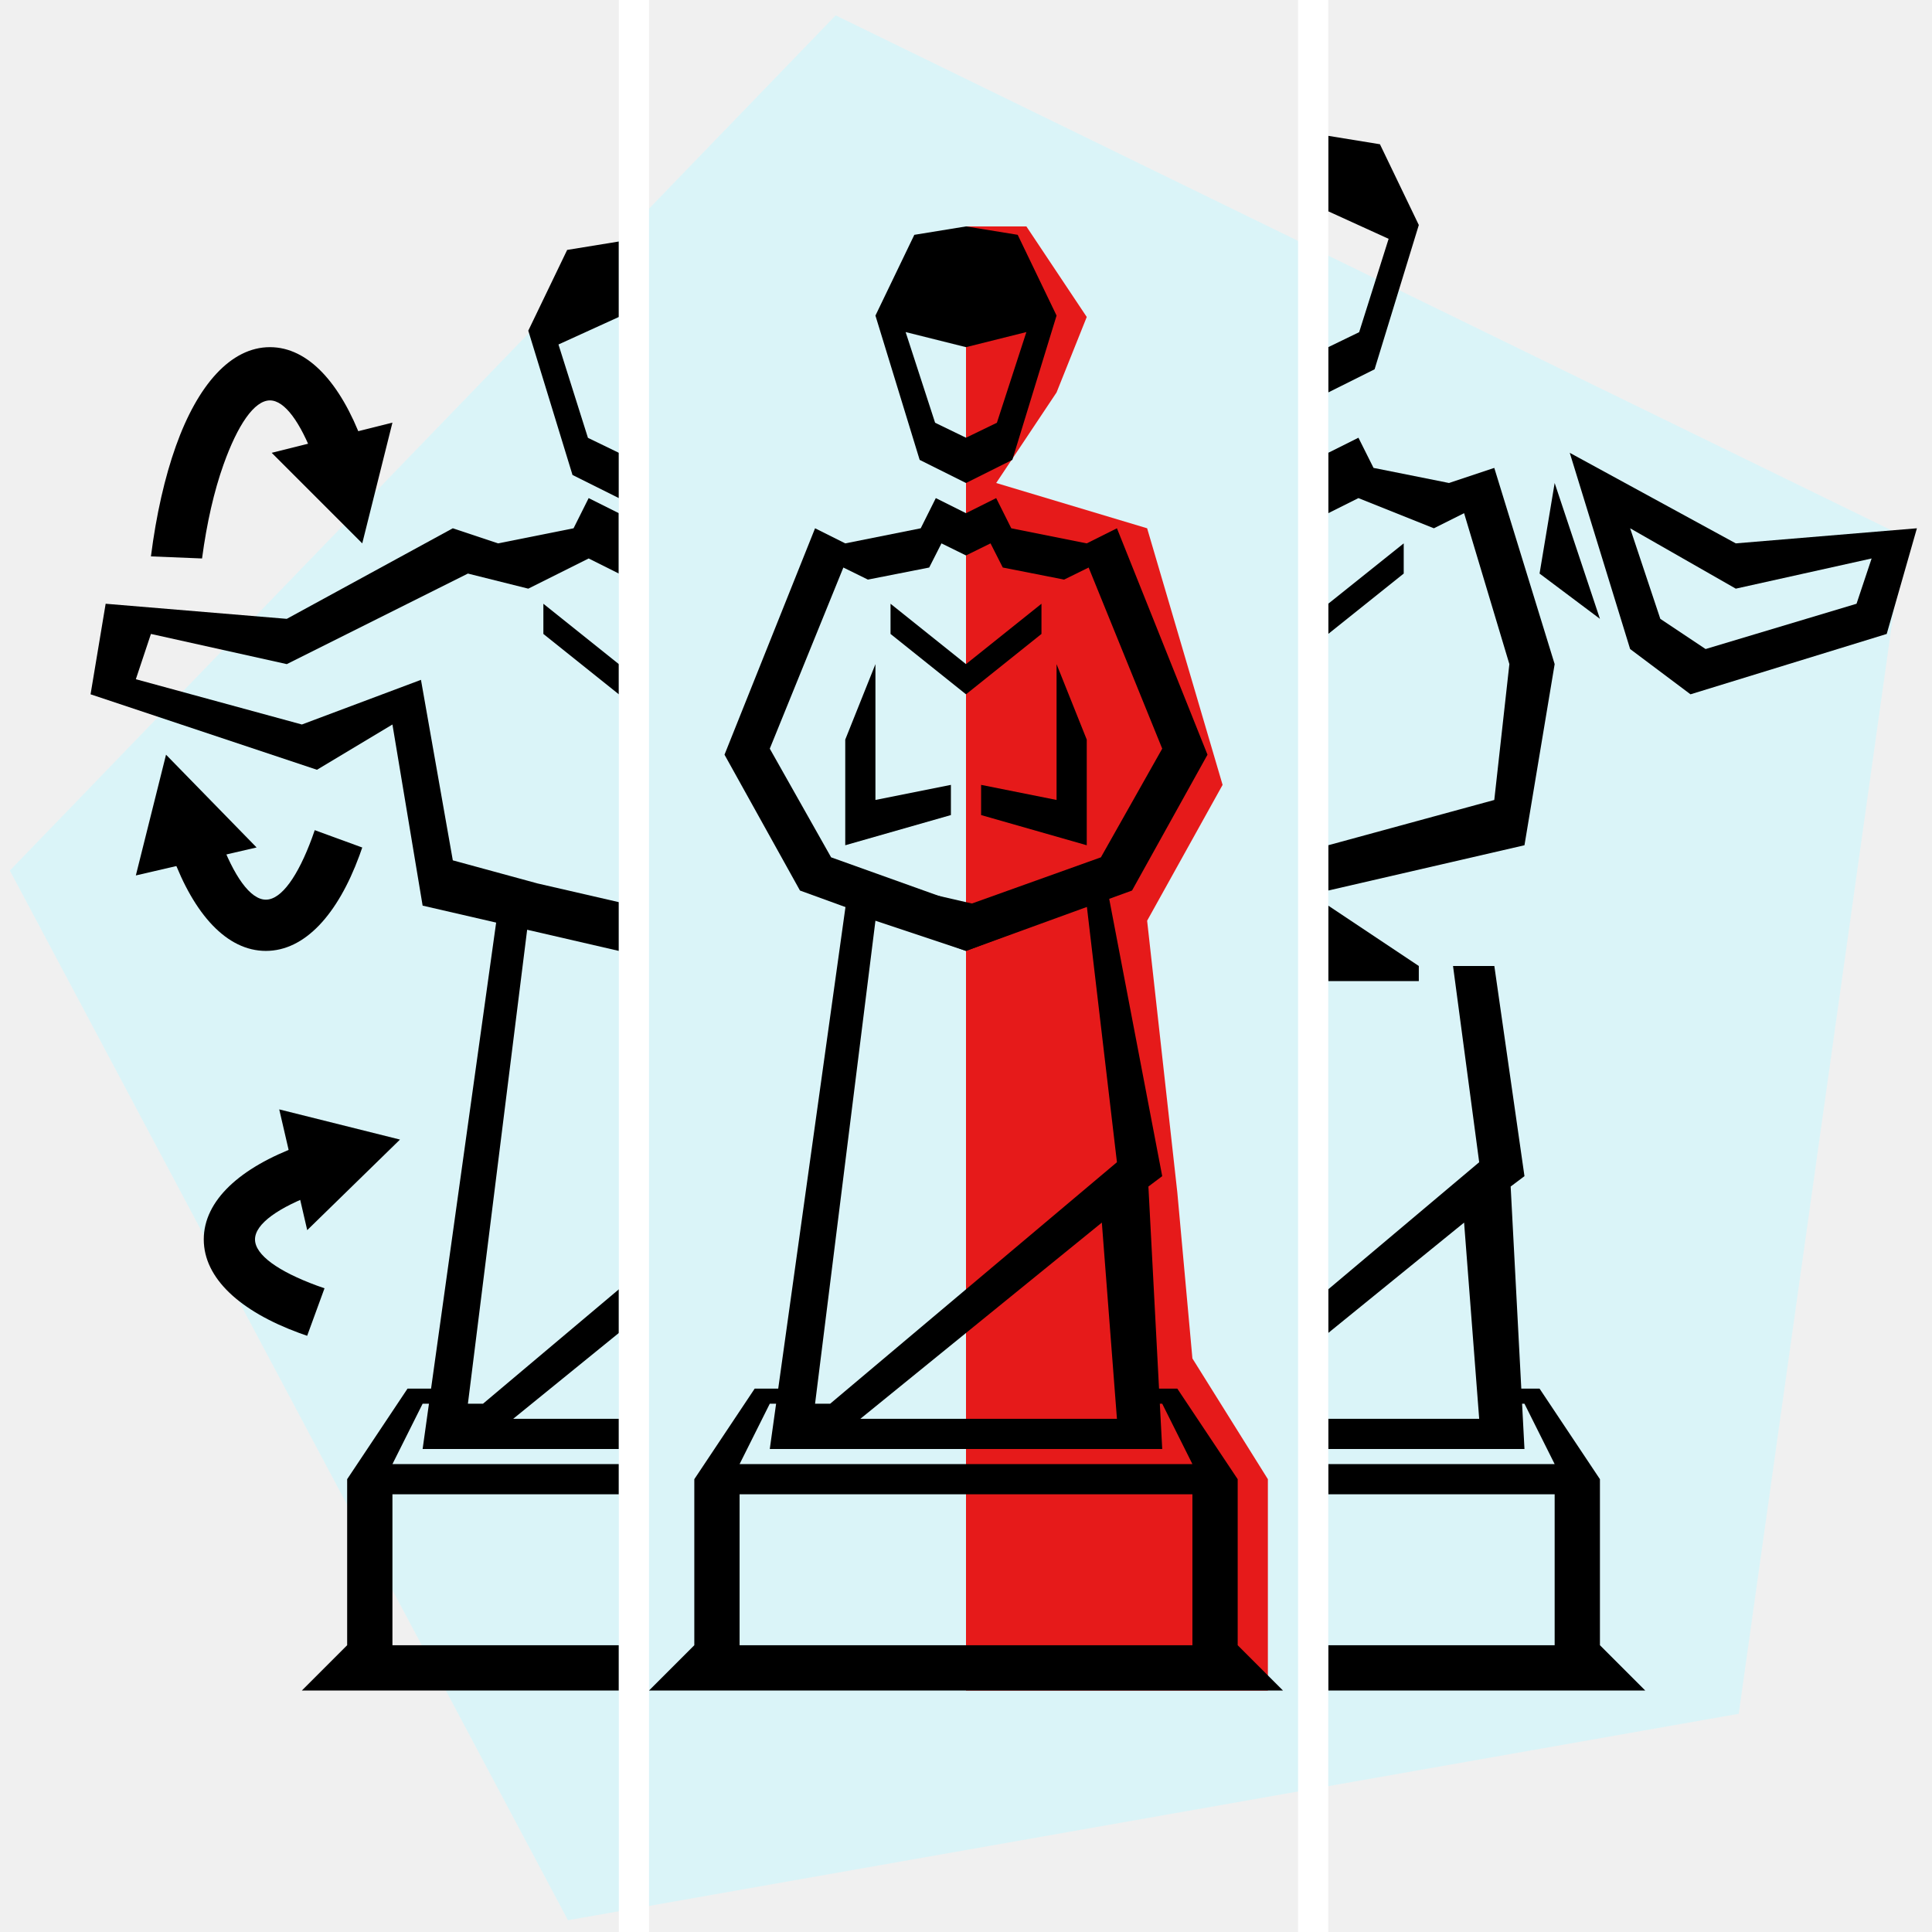
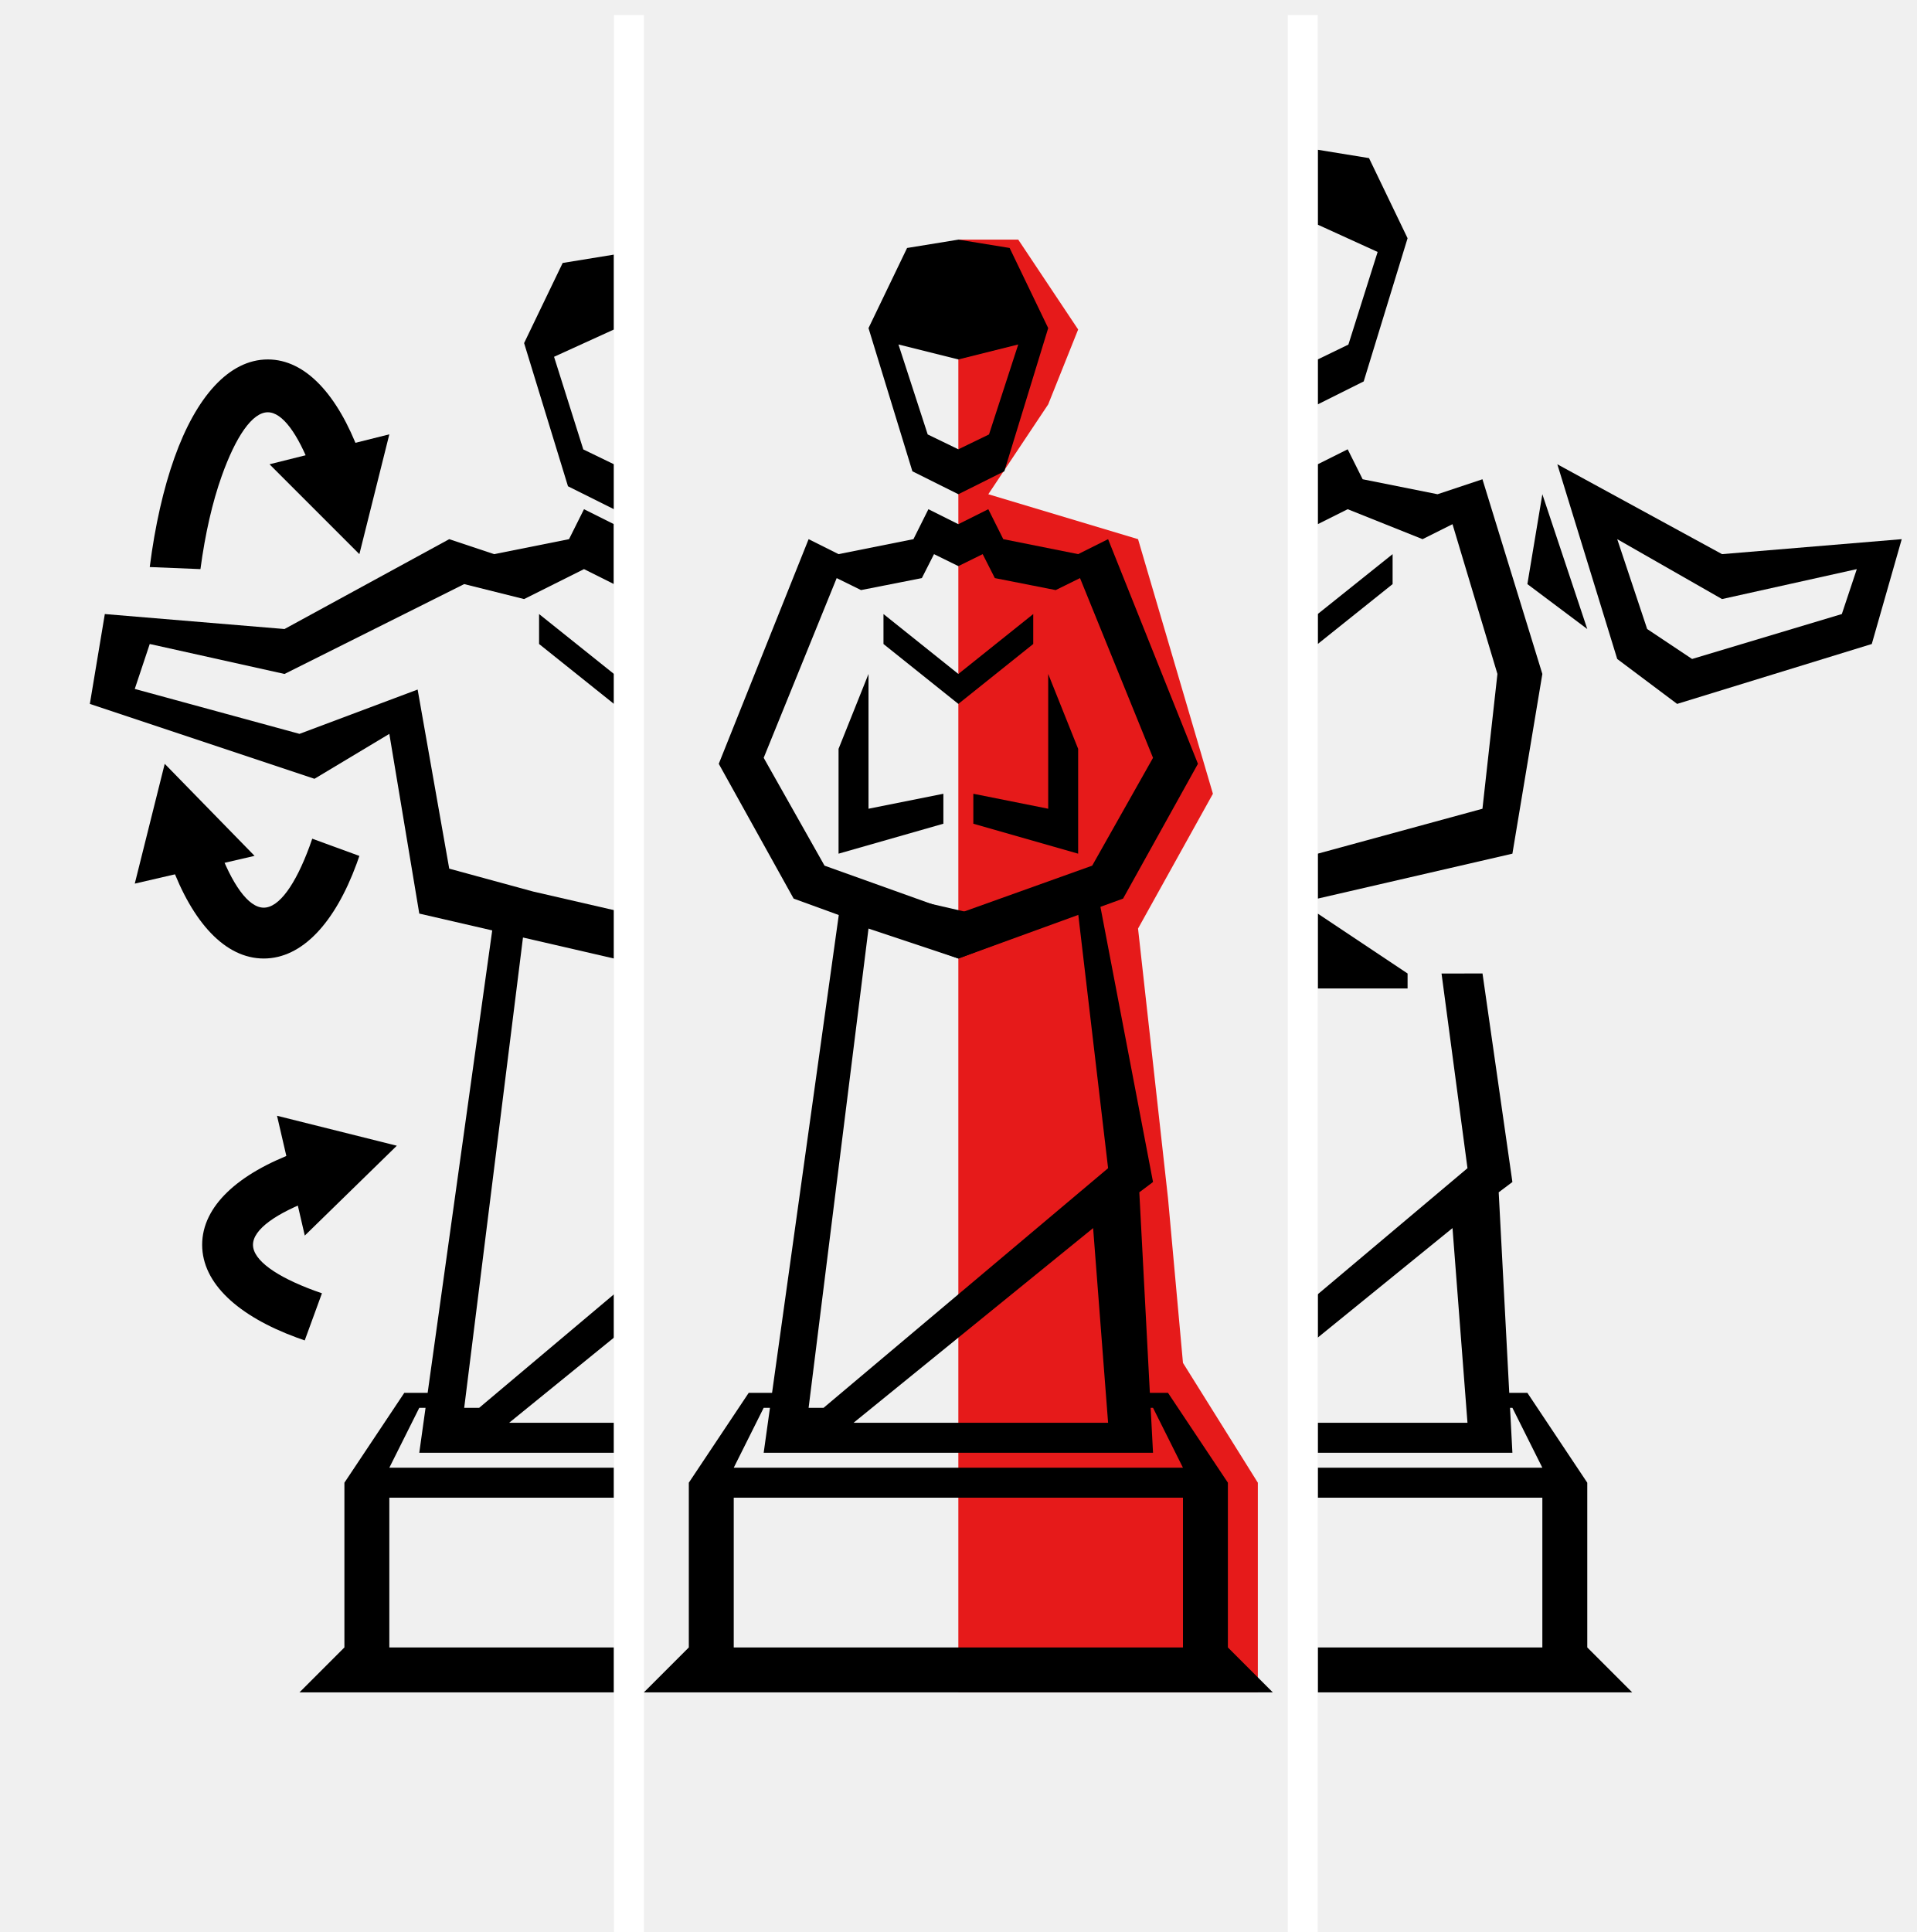
- <svg xmlns="http://www.w3.org/2000/svg" xmlns:xlink="http://www.w3.org/1999/xlink" width="128" height="128" viewBox="0 0 128 128">
+ <svg xmlns="http://www.w3.org/2000/svg" xmlns:xlink="http://www.w3.org/1999/xlink" width="128" height="129" viewBox="0 0 128 129">
  <defs>
-     <path id="prefix__a" d="M0.5 0H41.5V128H0.5z" />
-     <path id="prefix__c" d="M0 0H40V128H0z" />
+     <path id="r0e7vd4pya" d="M0.5 0H41.5V128H0.5z" />
+     <path id="zh7fsymwuc" d="M0 0H40V128H0z" />
  </defs>
  <g fill="none" fill-rule="evenodd">
-     <path fill="#D3F6FB" d="M91 24L154.721 70.296 130.382 145.204 51.618 145.204 27.279 70.296z" opacity=".75" transform="translate(-24 -24) rotate(62 91 91)" />
-     <g transform="translate(-24 -24) translate(23.5 24)">
-       <mask id="prefix__b" fill="#fff">
-         <use xlink:href="#prefix__a" />
+     <g transform="translate(-1 1) translate(.5)">
+       <mask id="cxv4q0cj2b" fill="#fff">
+         <use xlink:href="#r0e7vd4pya" />
      </mask>
-       <path fill="#000" d="M39.5 33l2 1v4l-2-1-4 2-4-1-12 6-9-2-1 3 11 3 7.89-2.959L30.5 57l5.607 1.529L42.5 60l8-3 4 20.923-.915.688L54.289 92H55.5l4 6v11l3 3h-42l3-3V98l4-6h1.559l4.312-30.876L28.5 60l-2-12-5 3-15-5 1-6 12 1 11-6 3 1 5-1 1-2zm17 66h-30v10h30V99zm-27.581-6H28.5l-2 4h30l-2-4h-.158l.158 3h-26l.419-3zM50.5 81l-16 13h17l-1-13zm-1-21l-8 3-6.075-1.402L31.5 93h1l19-16-2-17zm-3-20v2l-5 4-5-4v-2l5 4 5-4zm-4.997-24l3.422.557 2.575 5.35-2.93 9.56L41.5 33l-3.07-1.532-2.93-9.56 2.576-5.35L41.503 16zm-.003 5l-4 1.823 1.953 6.185L41.5 30l2.047-.992 1.953-6.185-4-1.823zM18.5 30L24.5 36 26.5 28z" mask="url(#prefix__b)" />
-       <path fill="#000" d="M18.385 26.528c-1.04 0-2.141 1.628-3.079 4.26-.618 1.733-1.105 3.845-1.42 6.212l-3.386-.138c.35-2.762.919-5.25 1.65-7.3C13.594 25.508 15.787 23 18.385 23c2.526 0 4.67 2.374 6.115 6.236-.945.336-2.28.802-3.207 1.092-.899-2.36-1.93-3.8-2.908-3.8zm2.789 28.979c.06-.166.12-.335.178-.507l3.148 1.15c-.062.181-.125.36-.19.537-1.435 3.9-3.615 6.313-6.196 6.313-2.581 0-4.76-2.413-6.196-6.313-.146-.397-.286-.81-.418-1.24.352.085.654.111.837.051.744-.244 1.765.064 2.08.064.083 0 .3-.092.575-.228l.063.173c.931 2.532 2.025 4.098 3.06 4.098 1.033 0 2.127-1.566 3.059-4.098z" mask="url(#prefix__b)" />
-       <path fill="#000" d="M17.5 56.146L11.5 50 9.5 58z" mask="url(#prefix__b)" />
-       <g fill="#000" mask="url(#prefix__b)">
+       <path fill="#000" d="M39.5 33l2 1v4l-2-1-4 2-4-1-12 6-9-2-1 3 11 3 7.89-2.959L30.5 57l5.607 1.529L42.5 60l8-3 4 20.923-.915.688L54.289 92H55.5l4 6v11l3 3h-42l3-3V98l4-6h1.559l4.312-30.876L28.5 60l-2-12-5 3-15-5 1-6 12 1 11-6 3 1 5-1 1-2zm17 66h-30v10h30V99zm-27.581-6H28.5l-2 4h30l-2-4h-.158l.158 3h-26l.419-3zM50.5 81l-16 13h17l-1-13zm-1-21l-8 3-6.075-1.402L31.5 93h1l19-16-2-17zm-3-20v2l-5 4-5-4v-2l5 4 5-4zm-4.997-24l3.422.557 2.575 5.35-2.93 9.56L41.5 33l-3.07-1.532-2.93-9.56 2.576-5.35L41.503 16zm-.003 5l-4 1.823 1.953 6.185L41.5 30l2.047-.992 1.953-6.185-4-1.823zM18.5 30L24.5 36 26.5 28z" mask="url(#cxv4q0cj2b)" />
+       <path fill="#000" d="M18.385 26.528c-1.04 0-2.141 1.628-3.079 4.26-.618 1.733-1.105 3.845-1.42 6.212l-3.386-.138c.35-2.762.919-5.25 1.65-7.3C13.594 25.508 15.787 23 18.385 23c2.526 0 4.67 2.374 6.115 6.236-.945.336-2.28.802-3.207 1.092-.899-2.36-1.93-3.8-2.908-3.8zm2.789 28.979c.06-.166.12-.335.178-.507l3.148 1.15c-.062.181-.125.36-.19.537-1.435 3.9-3.615 6.313-6.196 6.313-2.581 0-4.76-2.413-6.196-6.313-.146-.397-.286-.81-.418-1.24.352.085.654.111.837.051.744-.244 1.765.064 2.08.064.083 0 .3-.092.575-.228l.063.173c.931 2.532 2.025 4.098 3.06 4.098 1.033 0 2.127-1.566 3.059-4.098z" mask="url(#cxv4q0cj2b)" />
+       <path fill="#000" d="M17.5 56.146L11.5 50 9.5 58z" mask="url(#cxv4q0cj2b)" />
+       <g fill="#000" mask="url(#cxv4q0cj2b)">
        <g>
          <path d="M11.674 5.507c.06-.166.12-.335.178-.507L15 6.15c-.062.181-.125.36-.19.537C13.375 10.587 11.195 13 8.614 13c-2.581 0-4.76-2.413-6.196-6.313-.146-.397-.286-.81-.418-1.24.352.085.654.111.837.051.744-.244 1.765.064 2.08.064.083 0 .3-.092.575-.228l.063.173c.931 2.532 2.025 4.098 3.06 4.098 1.033 0 2.127-1.566 3.059-4.098z" transform="rotate(90 -23.25 50.25)" />
          <path d="M8 6.146L2 0 0 8z" transform="rotate(90 -23.25 50.25)" />
        </g>
      </g>
    </g>
-     <path fill="#FFF" d="M65 24H67V152H65z" transform="translate(-24 -24)" />
-     <path fill="#E61A1A" d="M88 39L92 39 96 45 94 50 90 56 100 59 105 76 100 85 102 103 103 114 108 122 108 136 88 136z" transform="translate(-24 -24)" />
+     <path fill="#FFF" d="M42 0H44V128H42z" transform="translate(-1 1)" />
+     <path fill="#E61A1A" d="M65 15L69 15 73 21 71 26 67 32 77 35 82 52 77 61 79 79 80 90 85 98 85 112 65 112z" transform="translate(-1 1)" />
    <g fill="#000">
-       <path d="M30 42l4 20.923-.915.688L33.789 77H35l4 6v11l3 3H0l3-3V83l4-6h1.559l4.748-34L22 45l8-3zm6 42H6v10h30V84zM8.419 78H8l-2 4h30l-2-4h-.158L34 81H8l.419-3zM30 66L14 79h17l-1-13zm-1-21l-8 3-6-2-4 32h1l19-16-2-17z" transform="translate(-24 -24) translate(67 39)" />
-       <path d="M23 18l1 2 5 1 2-1 6 15-5 9-11 4-11-4-5-9 6-15 2 1 5-1 1-2 2 1 2-1zm-.375 3L21 21.8l-1.625-.8-.813 1.6-4.062.8-1.625-.8L8 34.6l4.063 7.2L21 45l8.938-3.2L34 34.6l-4.875-12-1.625.8-4.063-.8-.812-1.6zM27 29l2 5v7l-7-2v-2l5 1v-9zm-12 0v9l5-1v2l-7 2v-7l2-5zm1-2v-2l5 4 5-4v2l-5 4-5-4zM21.003 0l3.422.557L27 5.907l-2.93 9.56L21 17l-3.07-1.532L15 5.908l2.576-5.35L21.003 0zM25 7l-4 1-4-1 1.953 6.008L21 14l2.047-.992L25 7z" transform="translate(-24 -24) translate(67 39)" />
+       <path d="M30 42l4 20.923-.915.688L33.789 77H35l4 6v11l3 3H0l3-3V83l4-6h1.559l4.748-34L22 45l8-3zm6 42H6v10h30V84zM8.419 78H8l-2 4h30l-2-4h-.158L34 81H8l.419-3zM30 66L14 79h17l-1-13zm-1-21l-8 3-6-2-4 32h1l19-16-2-17z" transform="translate(-1 1) translate(44 15)" />
+       <path d="M23 18l1 2 5 1 2-1 6 15-5 9-11 4-11-4-5-9 6-15 2 1 5-1 1-2 2 1 2-1zm-.375 3L21 21.8l-1.625-.8-.813 1.6-4.062.8-1.625-.8L8 34.6l4.063 7.2L21 45l8.938-3.2L34 34.6l-4.875-12-1.625.8-4.063-.8-.812-1.6zM27 29l2 5v7l-7-2v-2l5 1v-9zm-12 0v9l5-1v2l-7 2v-7l2-5zm1-2v-2l5 4 5-4v2l-5 4-5-4zM21.003 0l3.422.557L27 5.907l-2.93 9.56L21 17l-3.07-1.532L15 5.908l2.576-5.35L21.003 0zM25 7l-4 1-4-1 1.953 6.008L21 14l2.047-.992L25 7z" transform="translate(-1 1) translate(44 15)" />
    </g>
-     <g transform="translate(-24 -24) translate(112 24)">
-       <mask id="prefix__d" fill="#fff">
-         <use xlink:href="#prefix__c" />
+     <g transform="translate(-1 1) translate(89)">
+       <mask id="i7rlz9iphd" fill="#fff">
+         <use xlink:href="#zh7fsymwuc" />
      </mask>
-       <path fill="#000" d="M11 63.975l2 13.948-.915.688L12.79 92H14l4 6v11l3 3h-42l3-3V98l4-6h1.559l3.91-27.999h2.398L-10 93h1l19-16-1.733-12.999L11 64v-.025zM15 99h-30v10h30V99zm-27.581-6H-13l-2 4h30l-2-4h-.158L13 96h-26l.419-3zM9 81L-7 94h17L9 81zM-13 56l-2-12 4-13 3 1 5-1 1-2 2 1 2-1 1 2 5 1 3-1 4 13-2 12-13 3-13-3zm11-23l-5 2-2-1-3 10 1 9 11 3 11-3 1-9-3-10-2 1-5-2-2 1-2-1zm7 3v2l-5 4-5-4v-2l5 4 5-4zM.003 9l3.422.557L6 14.907l-2.93 9.56L0 26l-3.07-1.532-2.93-9.56 2.576-5.35L.003 9zM0 14l-4 1.823 1.953 6.185L0 23l2.047-.992L4 15.823 0 14zM16 30l11 6 12-1-2 7-13 4-4-3-4-13zm4 5l2 6 3 2 10-3 1-3-9 2-7-4zM15 32L18 41 14 38z" mask="url(#prefix__d)" />
-       <path fill="#000" d="M0 65L6 61 6 60 0 60 -6 60 -6 61z" mask="url(#prefix__d)" transform="matrix(1 0 0 -1 0 125)" />
+       <path fill="#000" d="M11 63.975l2 13.948-.915.688L12.79 92H14l4 6v11l3 3h-42l3-3V98l4-6h1.559l3.91-27.999h2.398L-10 93h1l19-16-1.733-12.999L11 64v-.025zM15 99h-30v10h30V99zm-27.581-6H-13l-2 4h30l-2-4h-.158L13 96h-26l.419-3zM9 81L-7 94h17L9 81zM-13 56l-2-12 4-13 3 1 5-1 1-2 2 1 2-1 1 2 5 1 3-1 4 13-2 12-13 3-13-3zm11-23l-5 2-2-1-3 10 1 9 11 3 11-3 1-9-3-10-2 1-5-2-2 1-2-1zm7 3v2l-5 4-5-4v-2l5 4 5-4zM.003 9l3.422.557L6 14.907l-2.93 9.56L0 26l-3.07-1.532-2.93-9.56 2.576-5.35L.003 9zM0 14l-4 1.823 1.953 6.185L0 23l2.047-.992L4 15.823 0 14zM16 30l11 6 12-1-2 7-13 4-4-3-4-13zm4 5l2 6 3 2 10-3 1-3-9 2-7-4zM15 32L18 41 14 38z" mask="url(#i7rlz9iphd)" />
+       <path fill="#000" d="M0 65L6 61 6 60 0 60 -6 60 -6 61z" mask="url(#i7rlz9iphd)" transform="matrix(1 0 0 -1 0 125)" />
    </g>
-     <path fill="#FFF" d="M110 24H112V152H110z" transform="translate(-24 -24)" />
+     <path fill="#FFF" d="M87 0H89V128H87z" transform="translate(-1 1)" />
  </g>
</svg>
